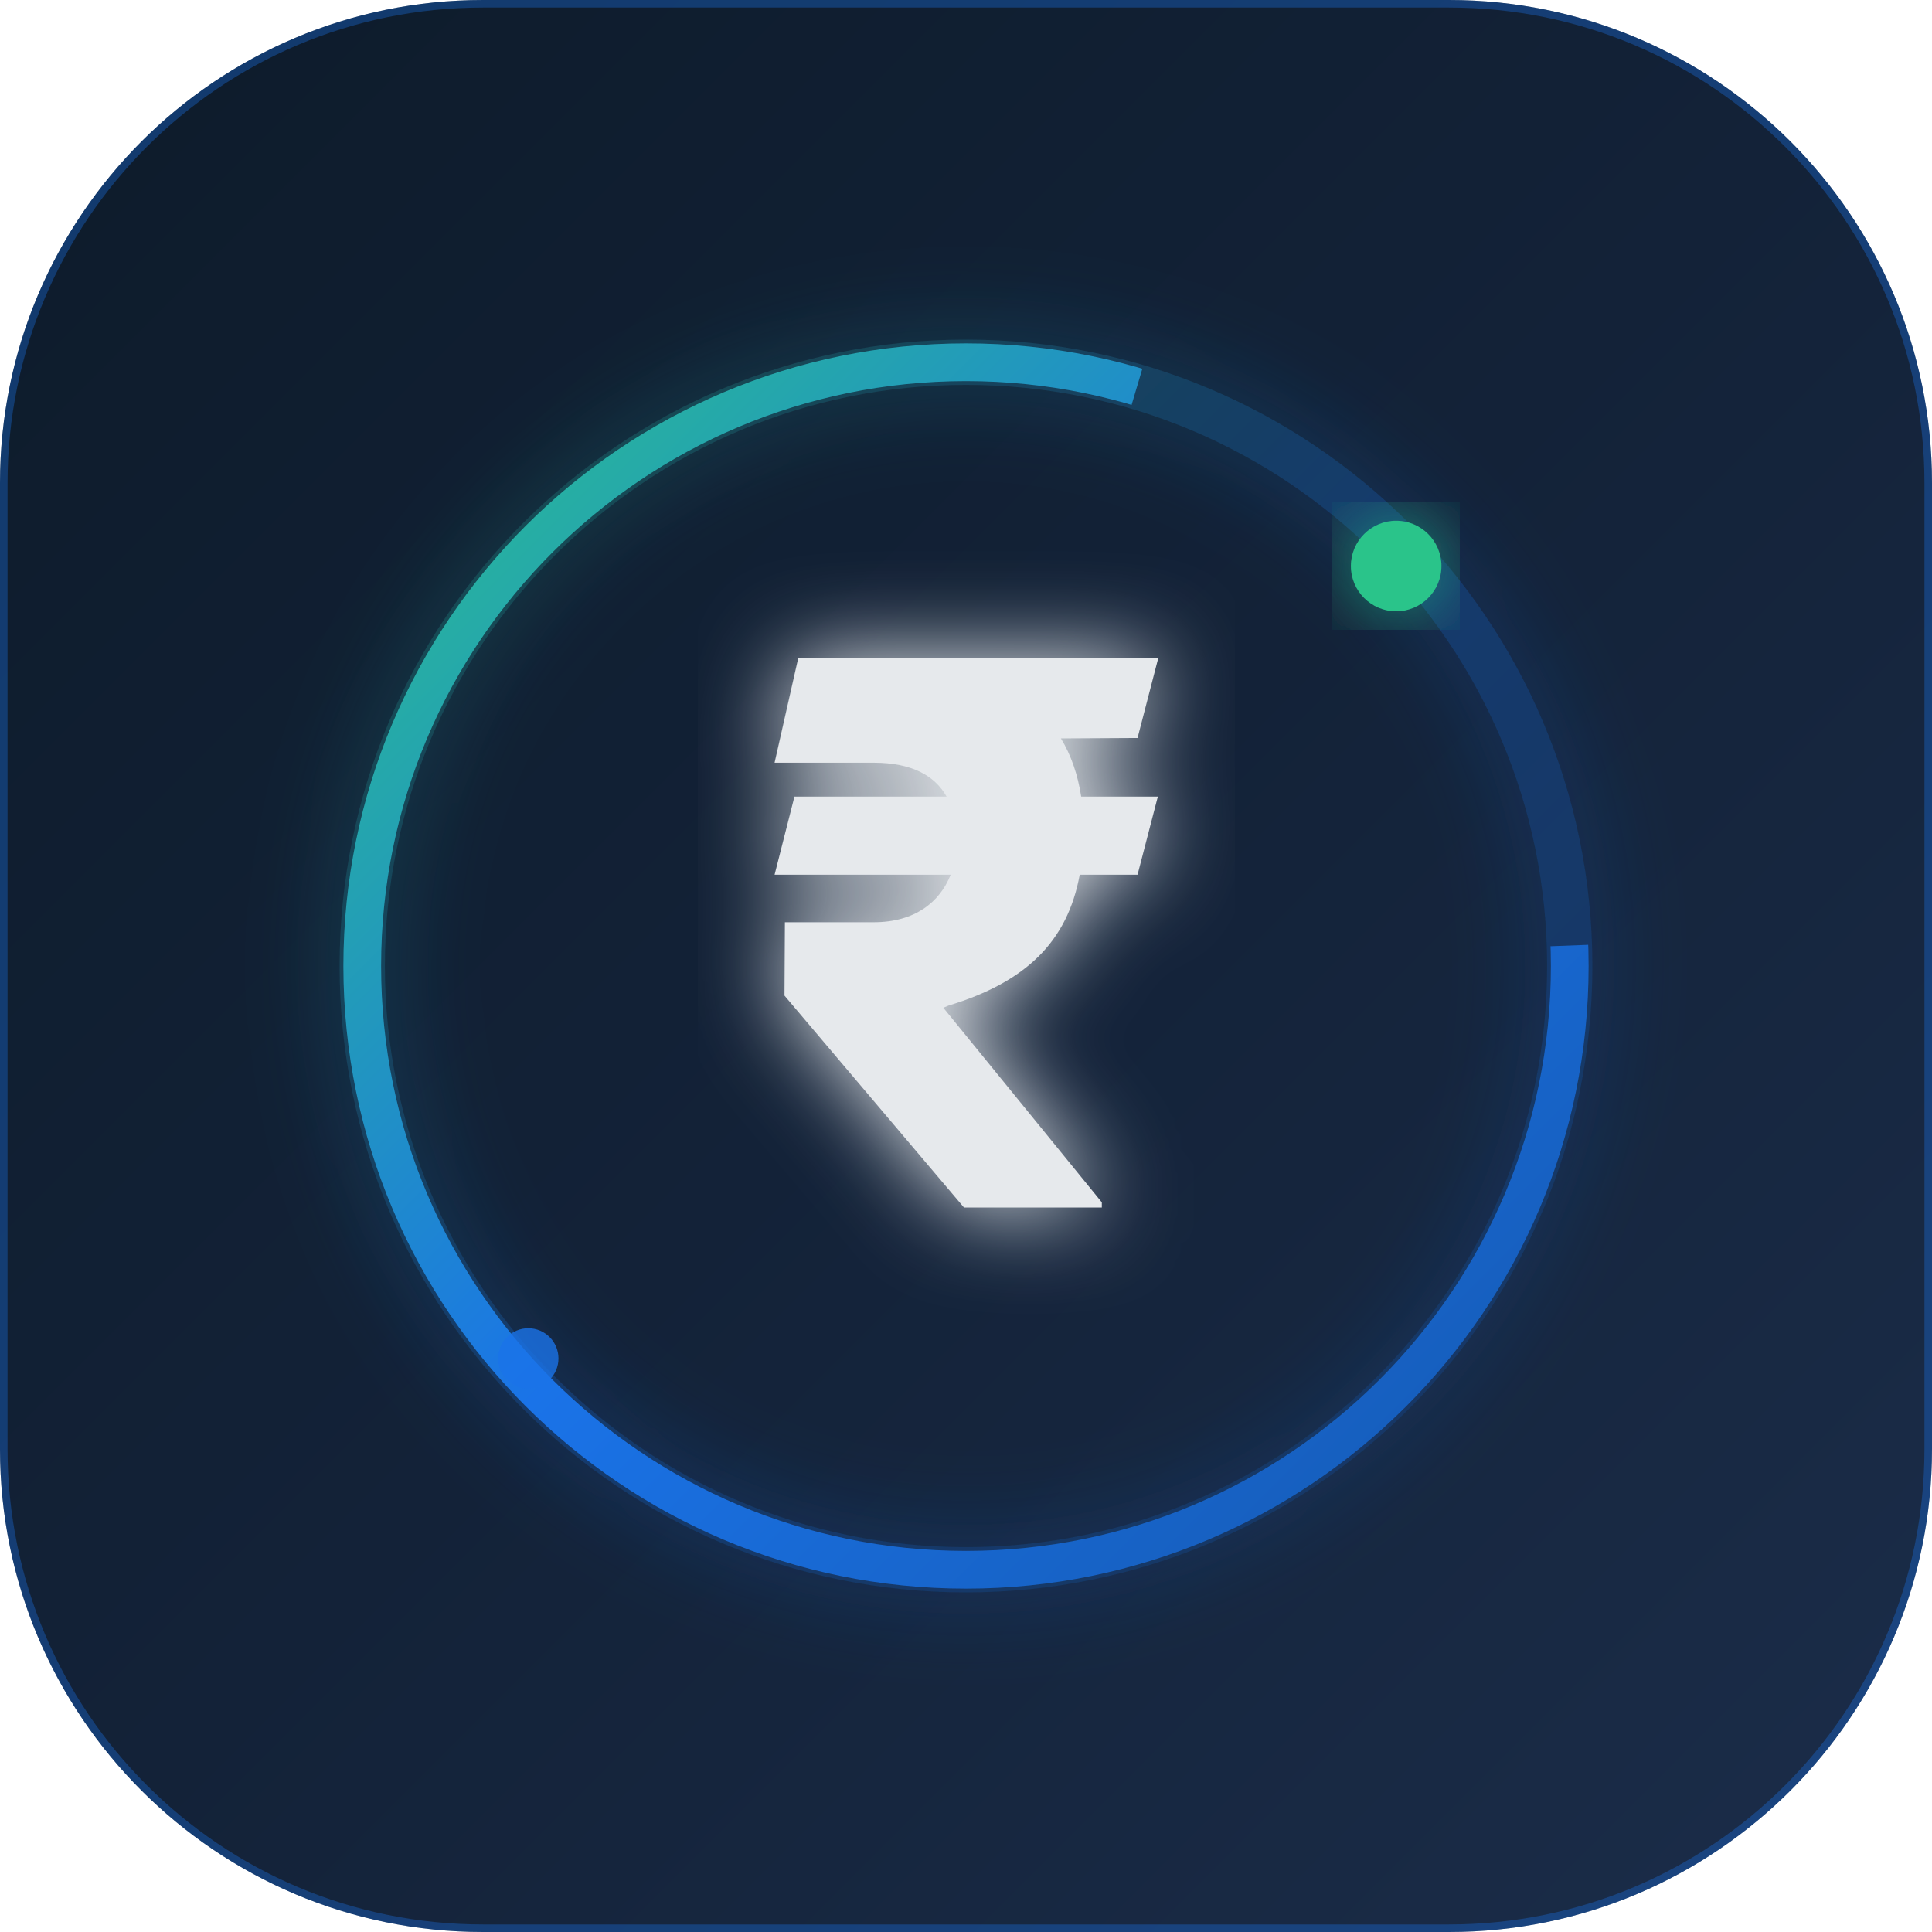
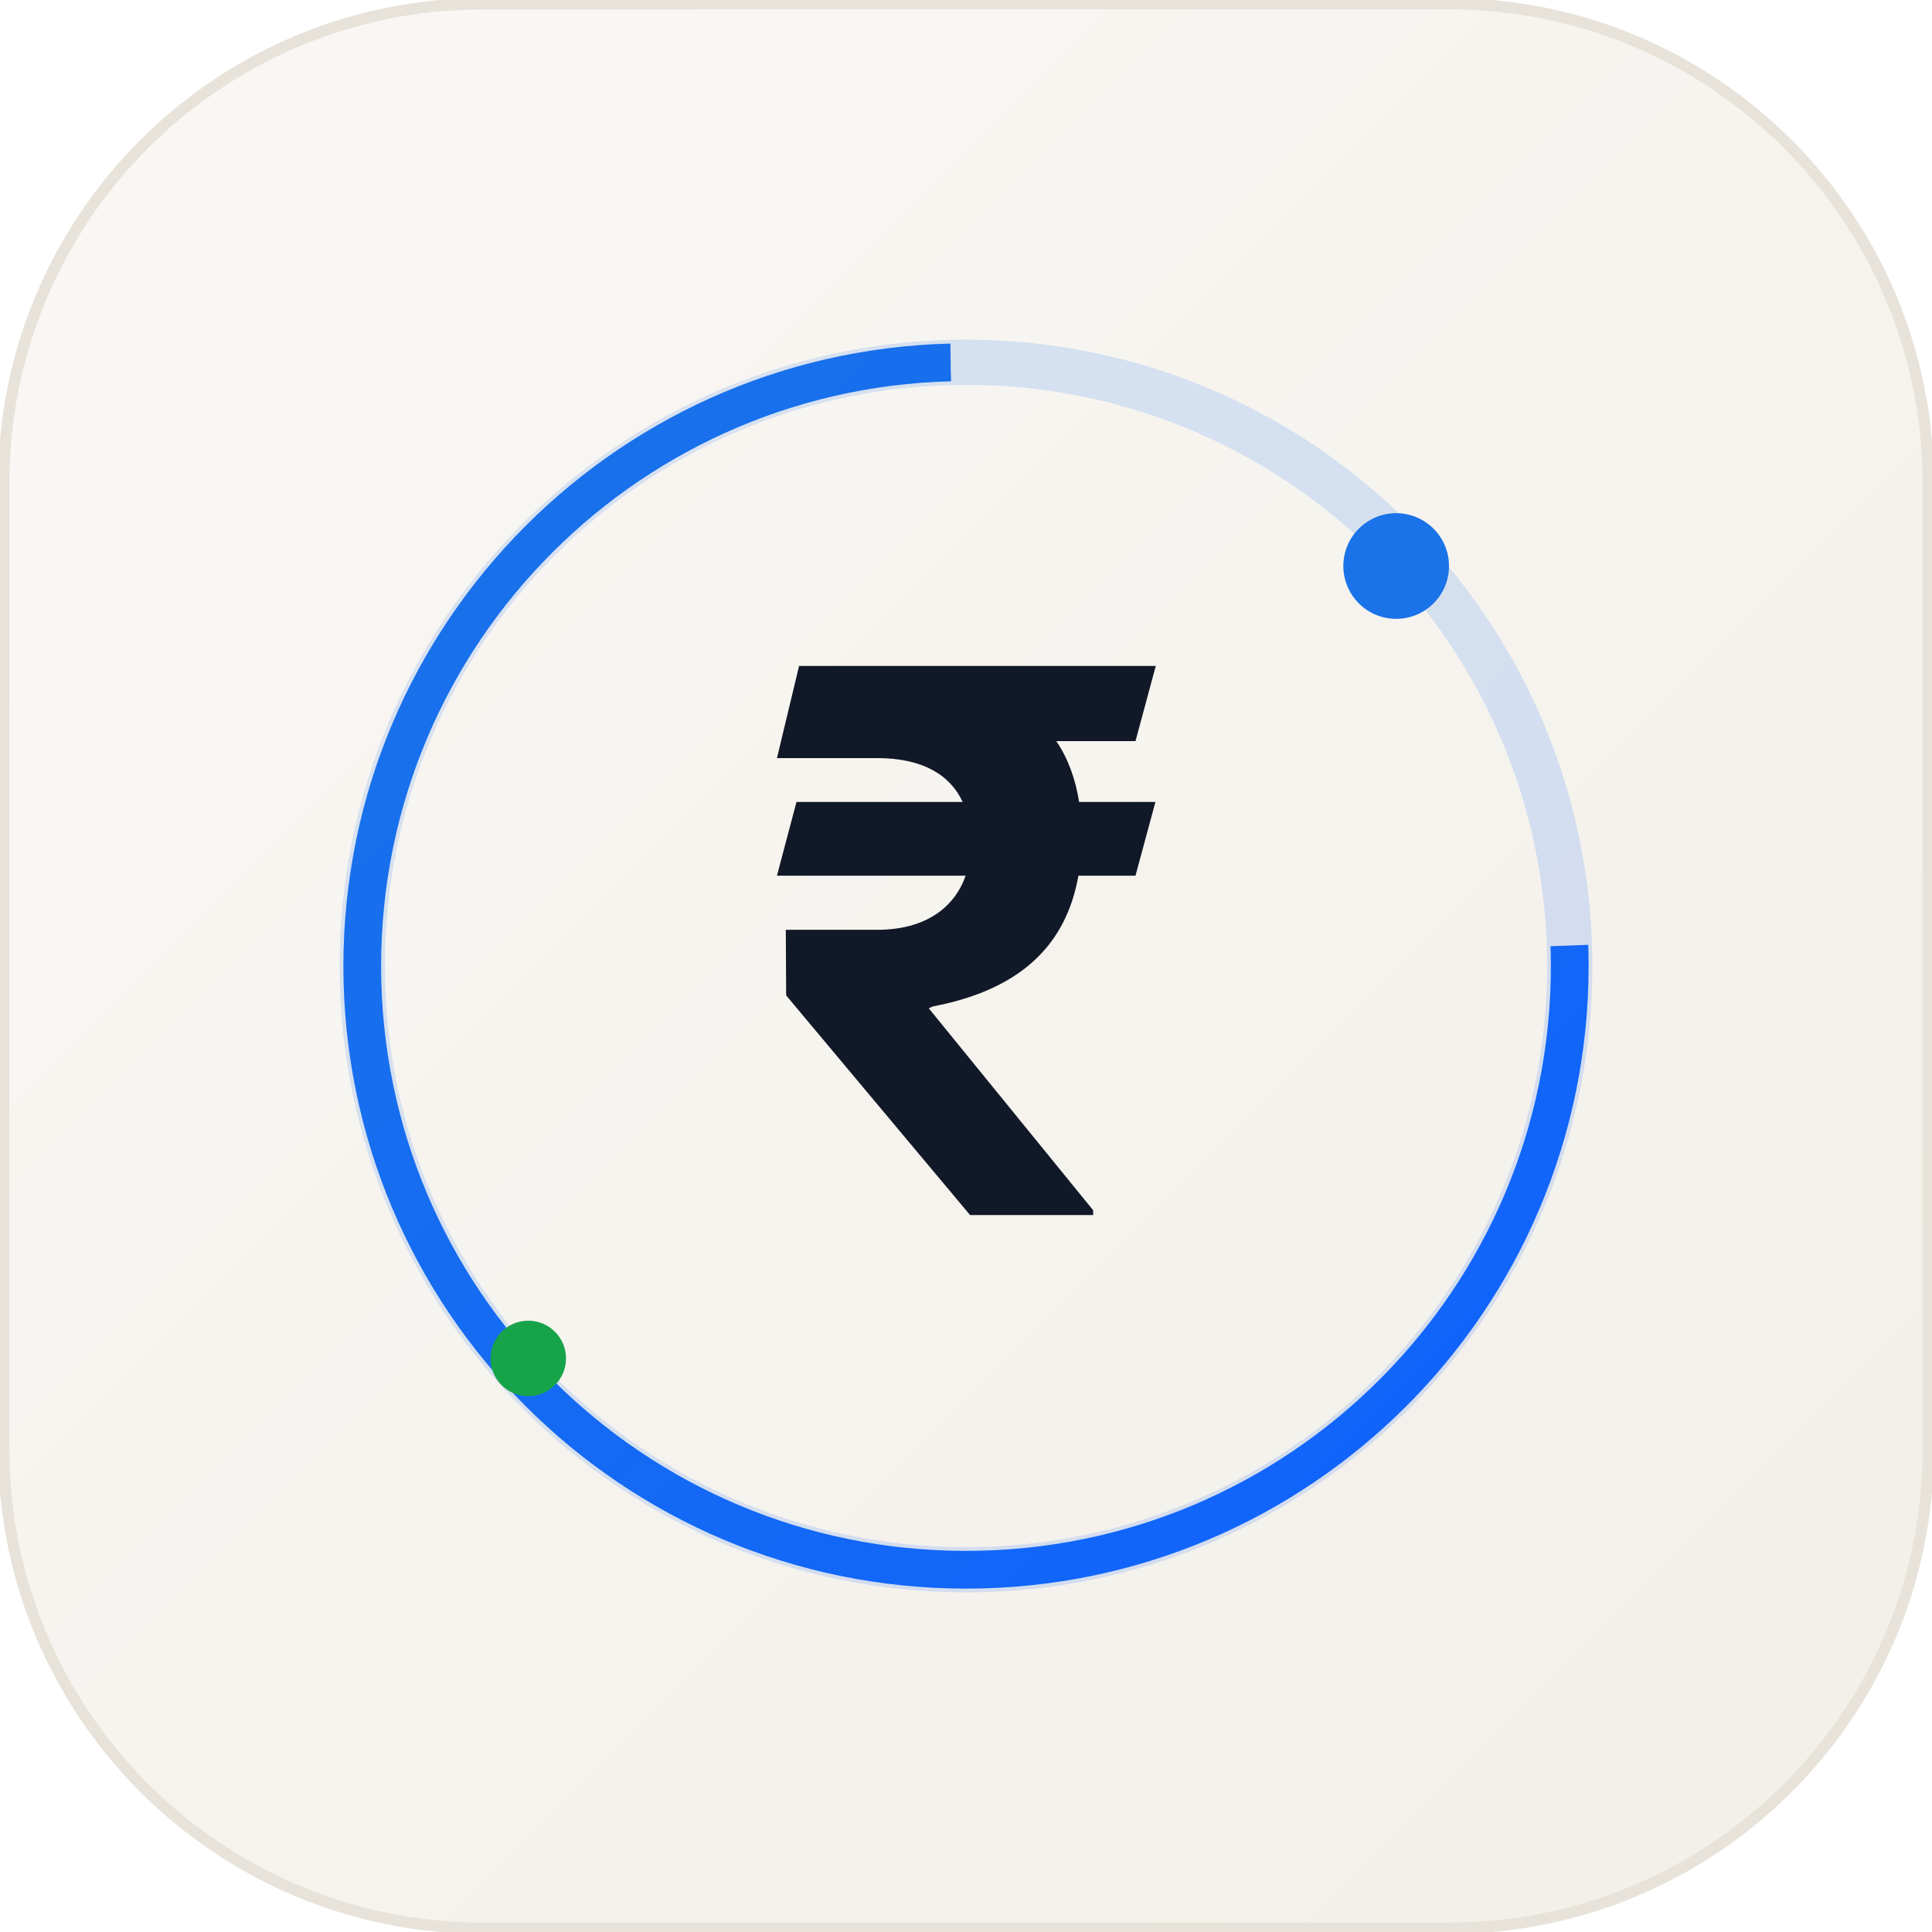
<svg xmlns="http://www.w3.org/2000/svg" viewBox="0 0 512 512" width="512" height="512">
  <defs>
    <linearGradient id="bg" x1="0%" y1="0%" x2="100%" y2="100%">
-       <stop offset="0%" stop-color="#0D1B2A" />
-       <stop offset="50%" stop-color="#132238" />
-       <stop offset="100%" stop-color="#1B2D4A" />
+       <stop offset="0%" stop-color="#FAF8F5" />
+       <stop offset="100%" stop-color="#F2EFE9" />
    </linearGradient>
    <linearGradient id="primaryGrad" x1="0%" y1="0%" x2="100%" y2="100%">
-       <stop offset="0%" stop-color="#2BC48A" />
-       <stop offset="50%" stop-color="#1A73E8" />
-       <stop offset="100%" stop-color="#1558B0" />
+       <stop offset="0%" stop-color="#1A73E8" />
+       <stop offset="100%" stop-color="#0F62FE" />
    </linearGradient>
-     <filter id="glow" x="-20%" y="-20%" width="140%" height="140%">
-       <feGaussianBlur stdDeviation="12" result="blur" />
-       <feComposite in="SourceGraphic" in2="blur" operator="over" />
-     </filter>
  </defs>
  <rect width="512" height="512" rx="128" fill="url(#bg)" />
-   <rect width="510" height="510" x="1" y="1" rx="127" fill="none" stroke="rgba(26, 115, 232, 0.35)" stroke-width="2" />
-   <circle cx="256" cy="256" r="160" fill="none" stroke="url(#primaryGrad)" stroke-width="12" opacity="0.3" filter="url(#glow)" />
-   <circle cx="256" cy="256" r="160" fill="none" stroke="url(#primaryGrad)" stroke-width="10" stroke-dasharray="800 200" />
-   <text x="256" y="320" font-family="'Instagram Sans', -apple-system, BlinkMacSystemFont, sans-serif" font-size="200" font-weight="800" text-anchor="middle" fill="#E6E9EC" filter="url(#glow)">₹</text>
-   <circle cx="370" cy="150" r="12" fill="#2BC48A" filter="url(#glow)" />
-   <circle cx="140" cy="360" r="8" fill="#1A73E8" opacity="0.8" />
+   <rect width="510" height="510" x="1" y="1" rx="127" fill="none" stroke="#E8E3DA" stroke-width="3" />
+   <circle cx="256" cy="256" r="160" fill="none" stroke="url(#primaryGrad)" stroke-width="12" opacity="0.15" />
+   <circle cx="256" cy="256" r="160" fill="none" stroke="url(#primaryGrad)" stroke-width="10" stroke-dasharray="750 250" />
+   <text x="256" y="322" font-family="'Inter', -apple-system, BlinkMacSystemFont, sans-serif" font-size="200" font-weight="700" text-anchor="middle" fill="#111827">₹</text>
+   <circle cx="370" cy="150" r="14" fill="#1A73E8" />
+   <circle cx="140" cy="360" r="10" fill="#16A34A" />
</svg>
